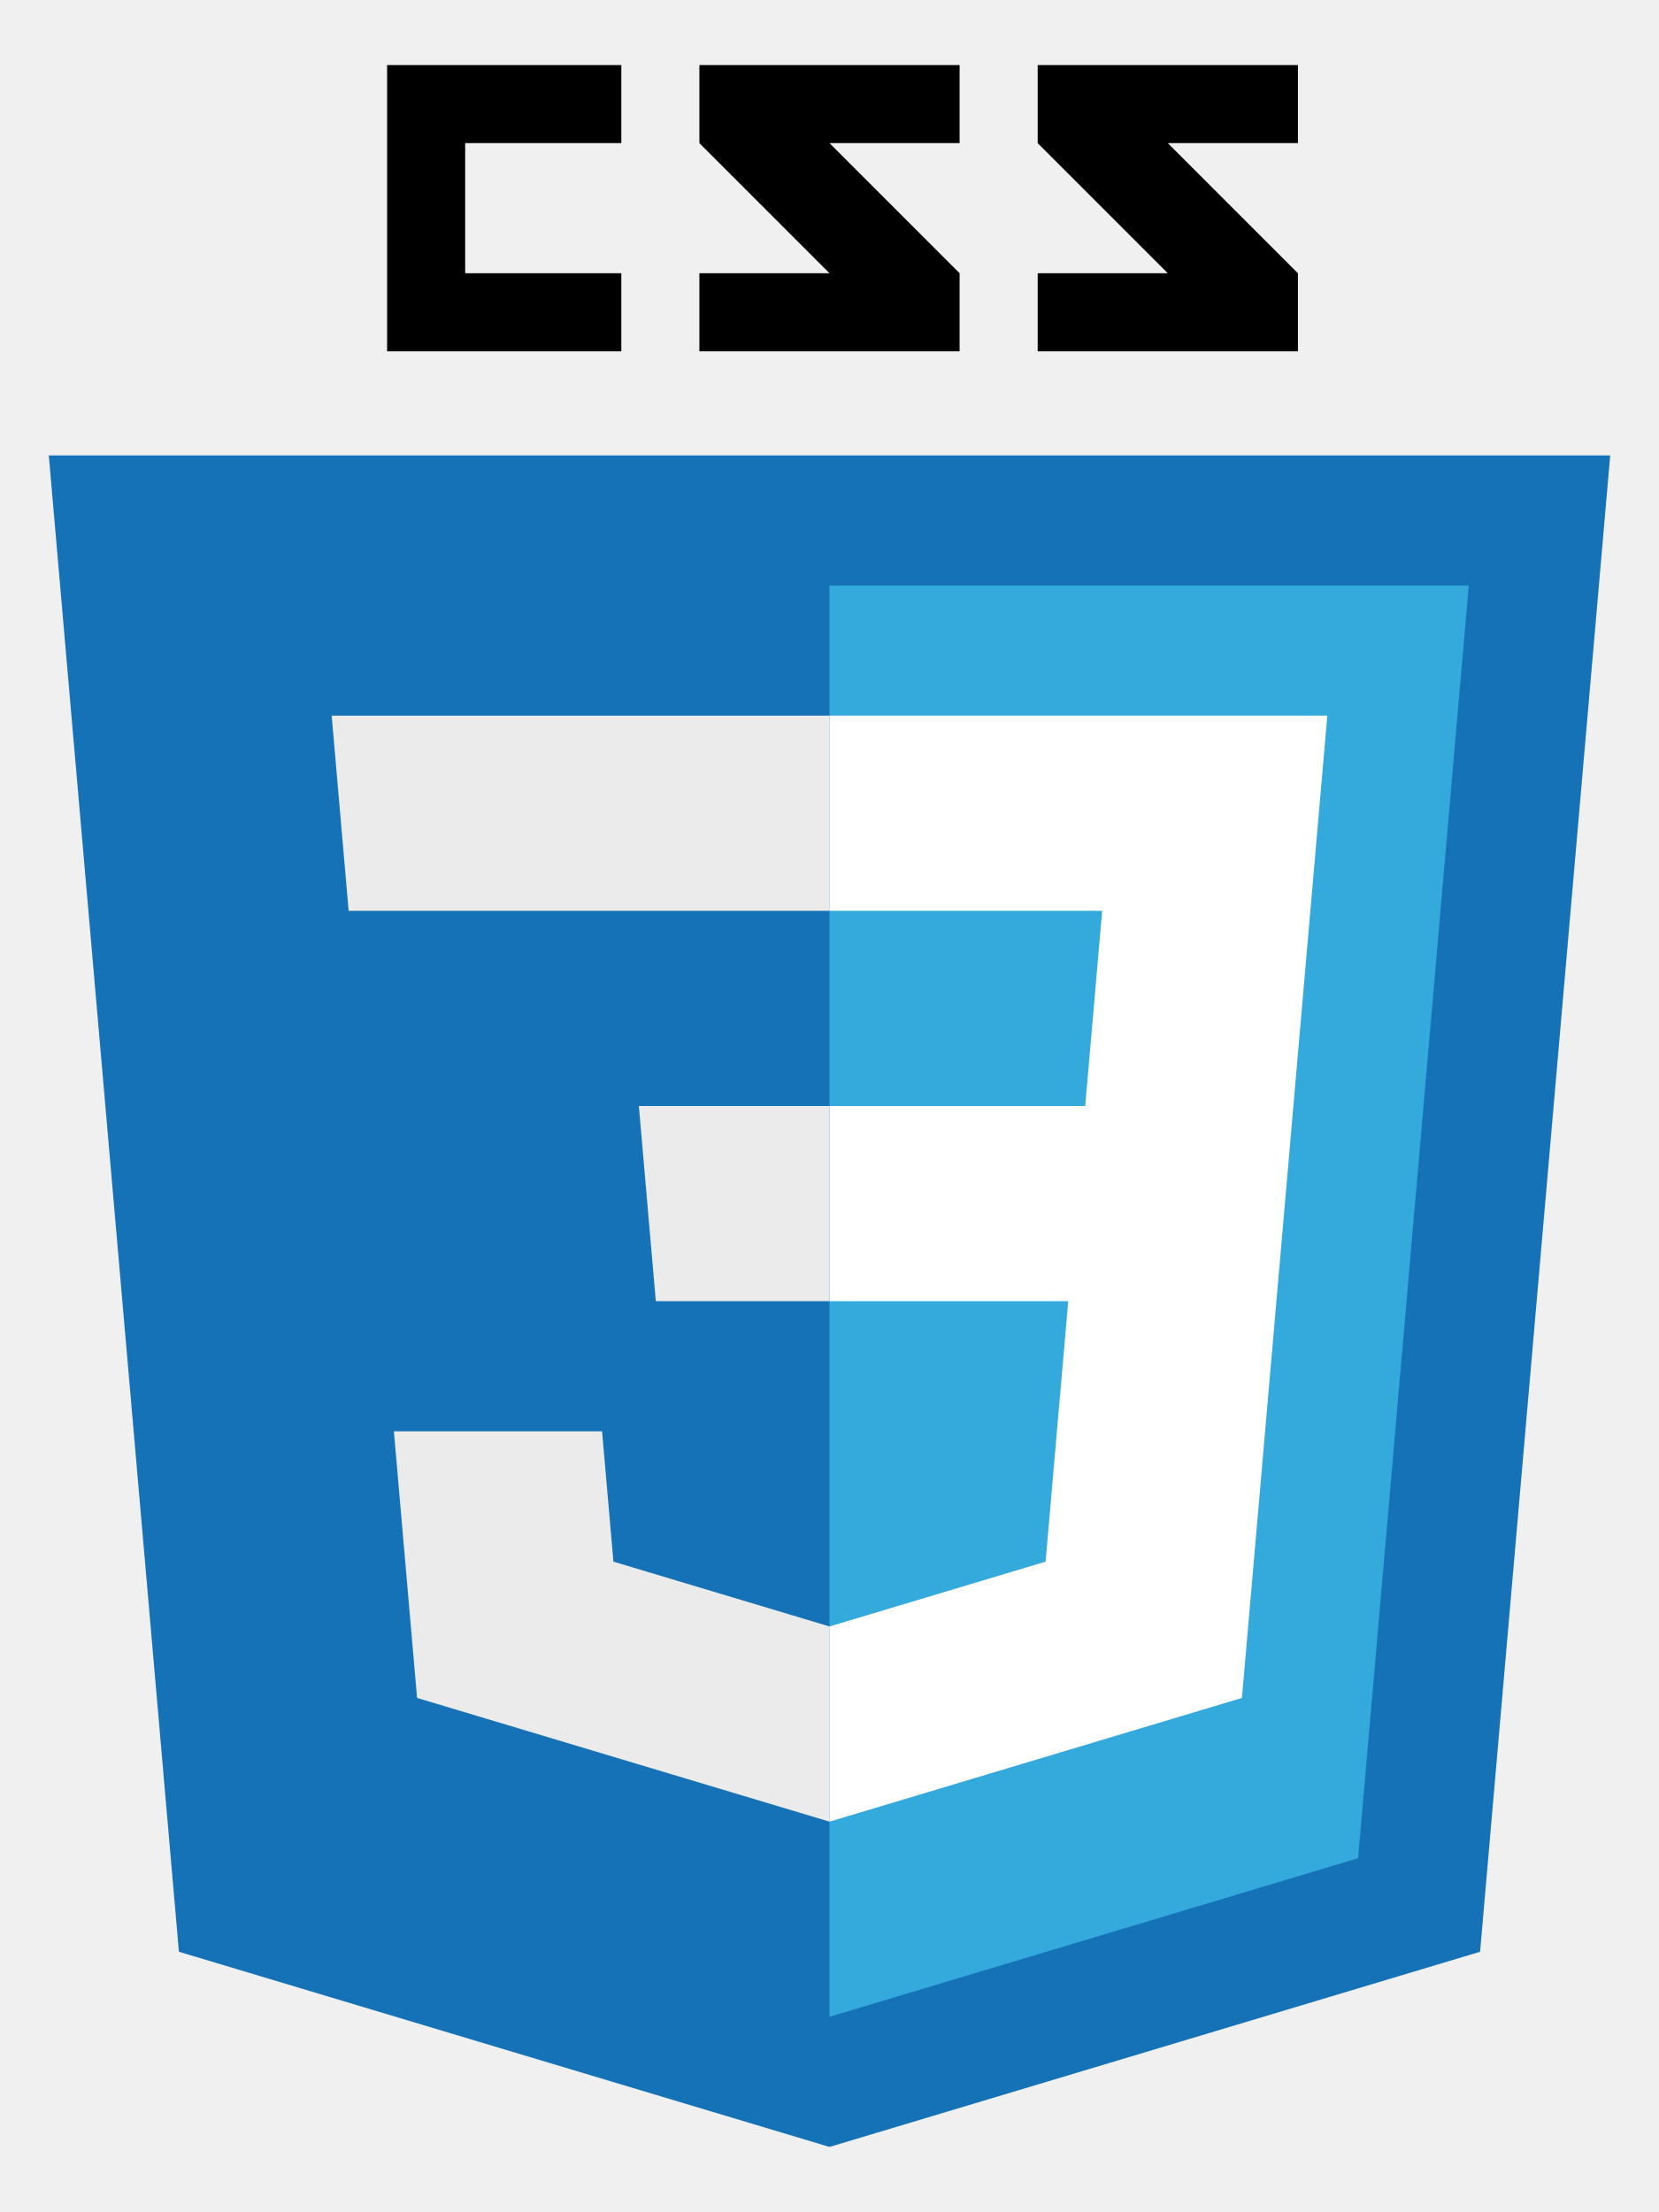
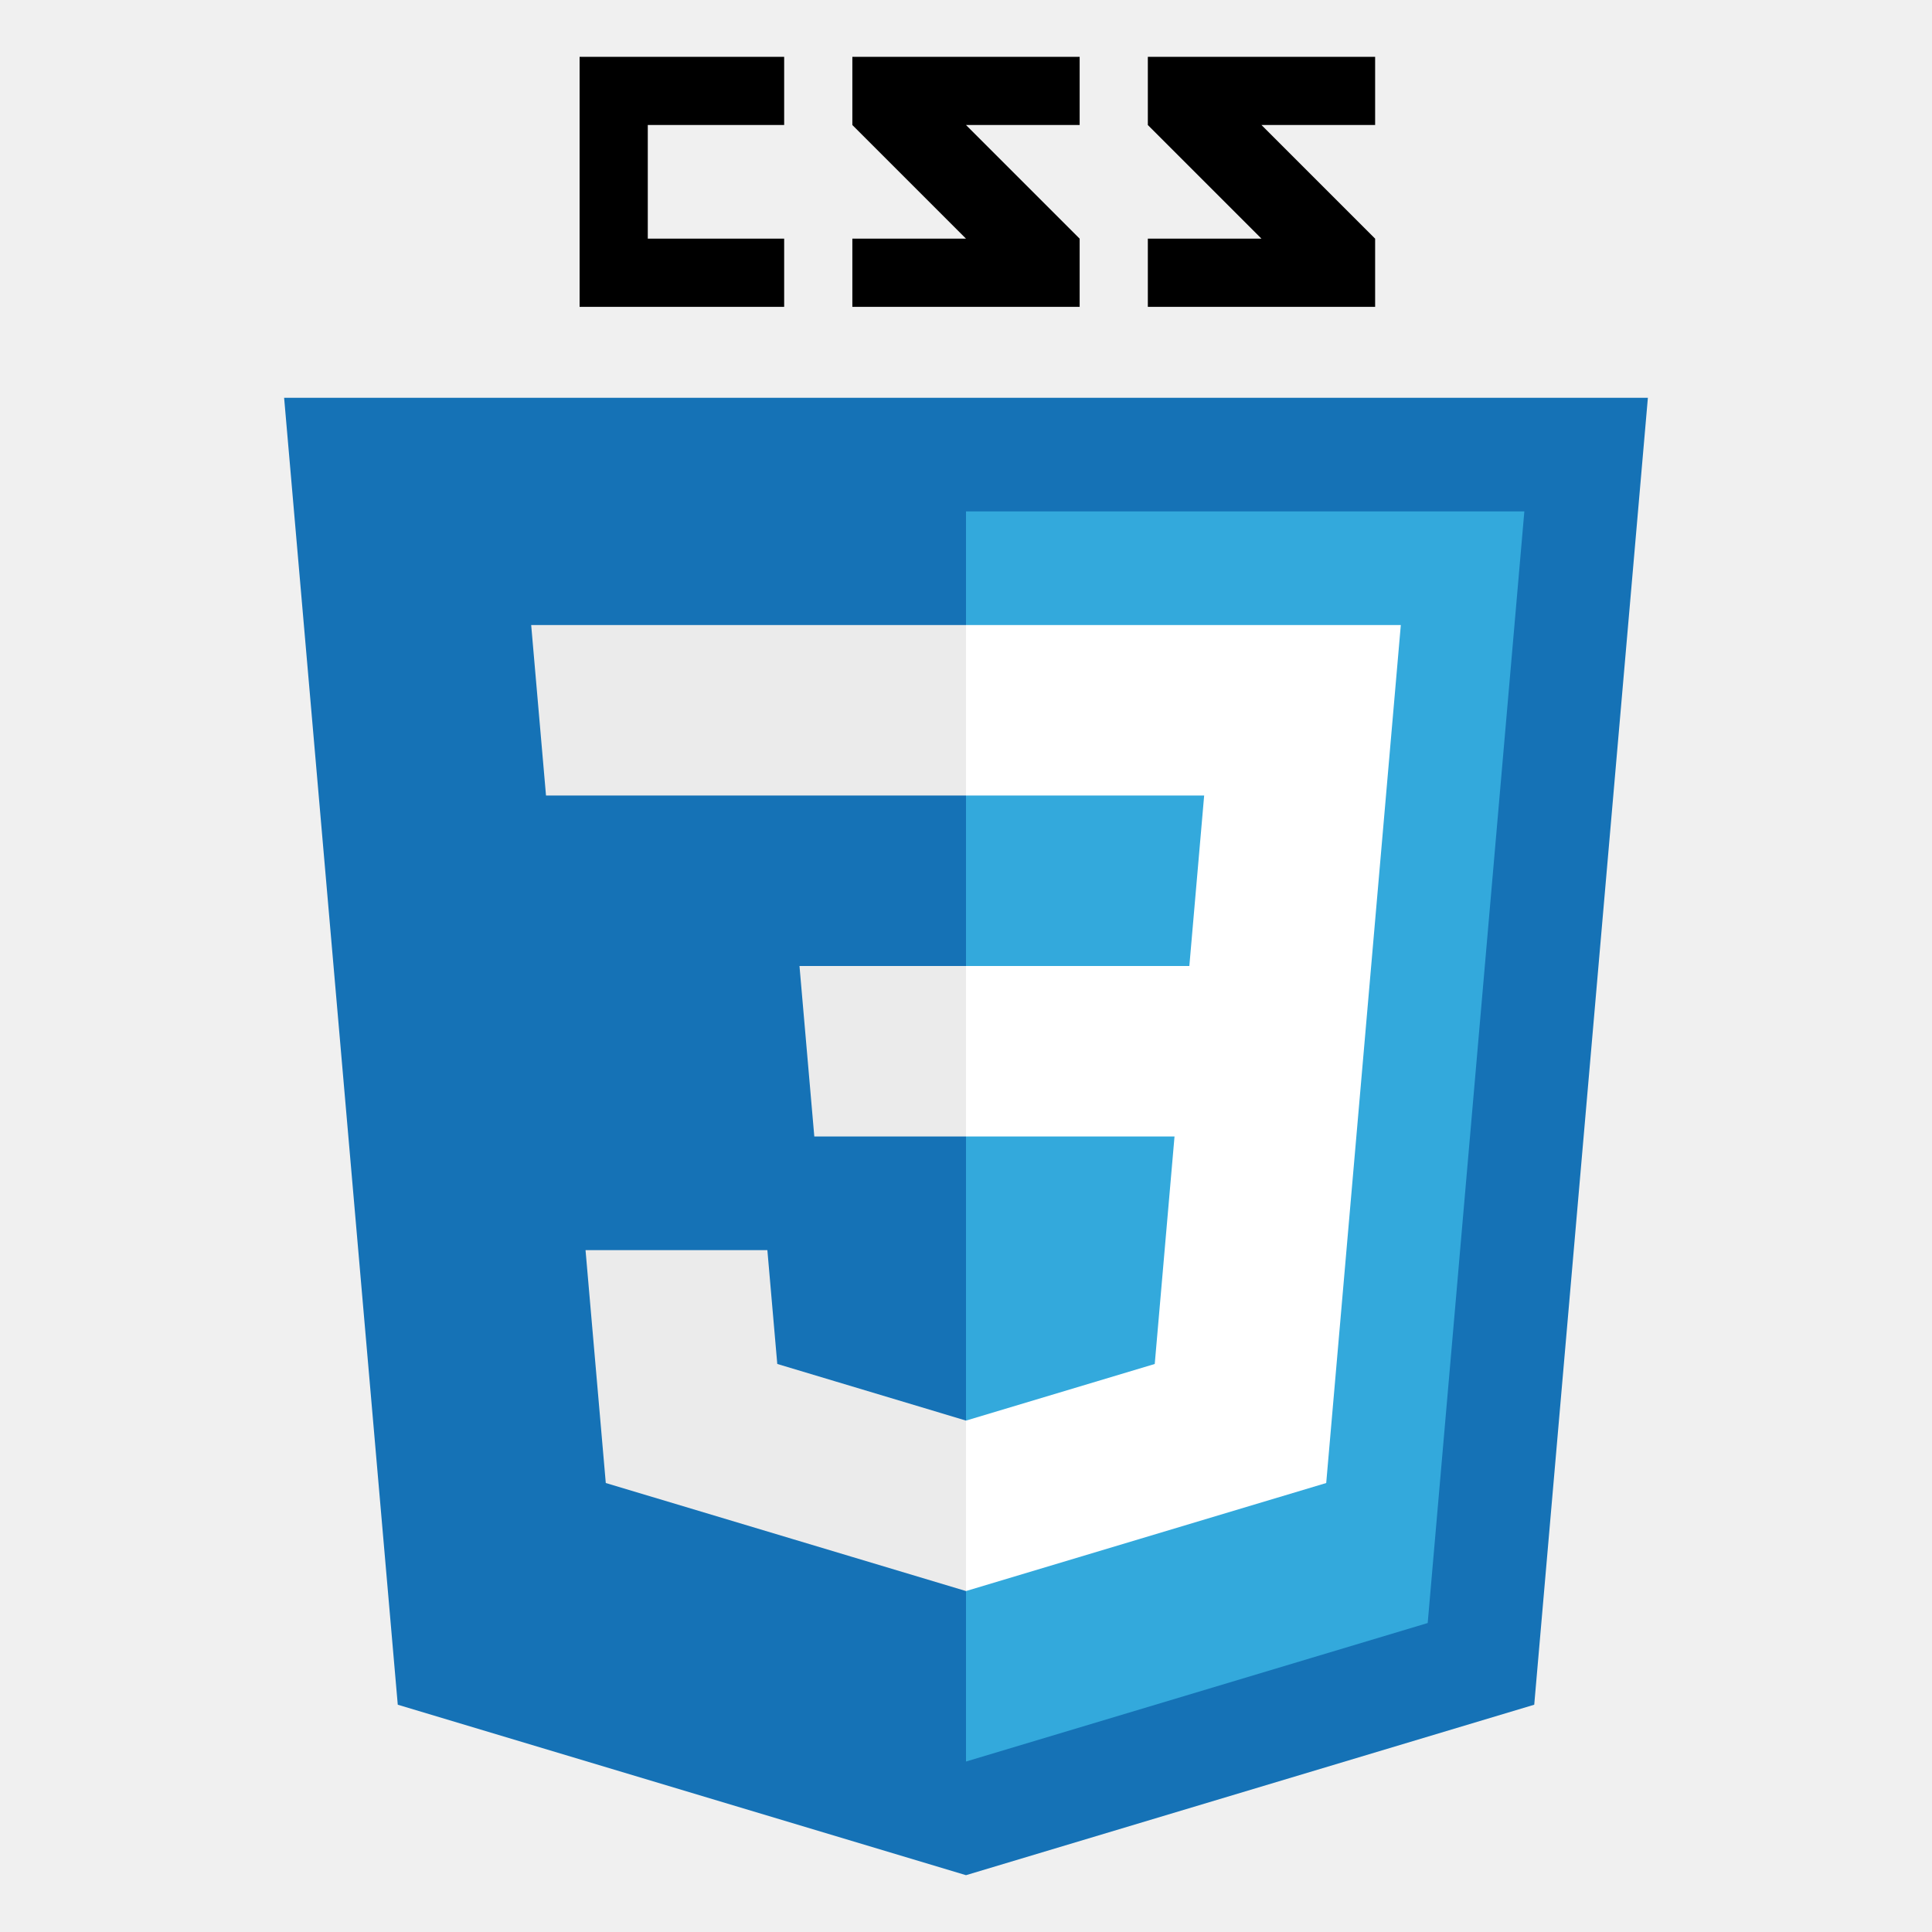
- <svg xmlns="http://www.w3.org/2000/svg" xmlns:xlink="http://www.w3.org/1999/xlink" viewBox="0 0 63.75 85" fill="#fff" fill-rule="evenodd" stroke="#000" stroke-linecap="round" stroke-linejoin="round">
+ <svg xmlns="http://www.w3.org/2000/svg" xmlns:xlink="http://www.w3.org/1999/xlink" width="20" height="20" viewBox="0 0 63.75 85" fill="#fff" fill-rule="evenodd" stroke="#000" stroke-linecap="round" stroke-linejoin="round">
  <use xlink:href="#A" x="1.875" y="2.5" />
  <symbol id="A" overflow="visible">
    <g stroke="none">
      <path d="M60 15H0l5 57.5L30 80l25-7.5L60 15" fill="#1572b6" />
      <path d="M51.739 52.5l.435-5 .652-7.5.652-7.5.652-7.5.435-5H30v55l15.179-4.554 5.134-1.54.67-7.701.67-7.701z" fill="#33a9dc" />
      <path d="M22 0h-9v11h9V8h-6V3h6zm13 0v3h-5l5 5v3H25V8h5l-5-5V0zm13 0v3h-5l5 5v3H38V8h5l-5-5V0z" fill="#000" />
      <path d="M24.933 65.98l-2.567-.77-8.214-2.464-.67-7.701-.221-2.545h8l.436 5.009 2.567.77L30 60v7.5zM11.522 32.5h8 2.5H30V25h-8.63-2.5-8z" fill="#ebebeb" />
      <path d="M30 60l8.304-2.491.435-5.009.435-5H30V40h9.826l.652-7.5H30V25h11.13 8l-.652 7.5-.652 7.5-.652 7.5-.435 5-.221 2.545-.67 7.701-8.214 2.464L30 67.5V60z" />
      <path d="M30 47.5h-6.674l-.652-7.5H30z" fill="#ebebeb" />
    </g>
  </symbol>
</svg>
